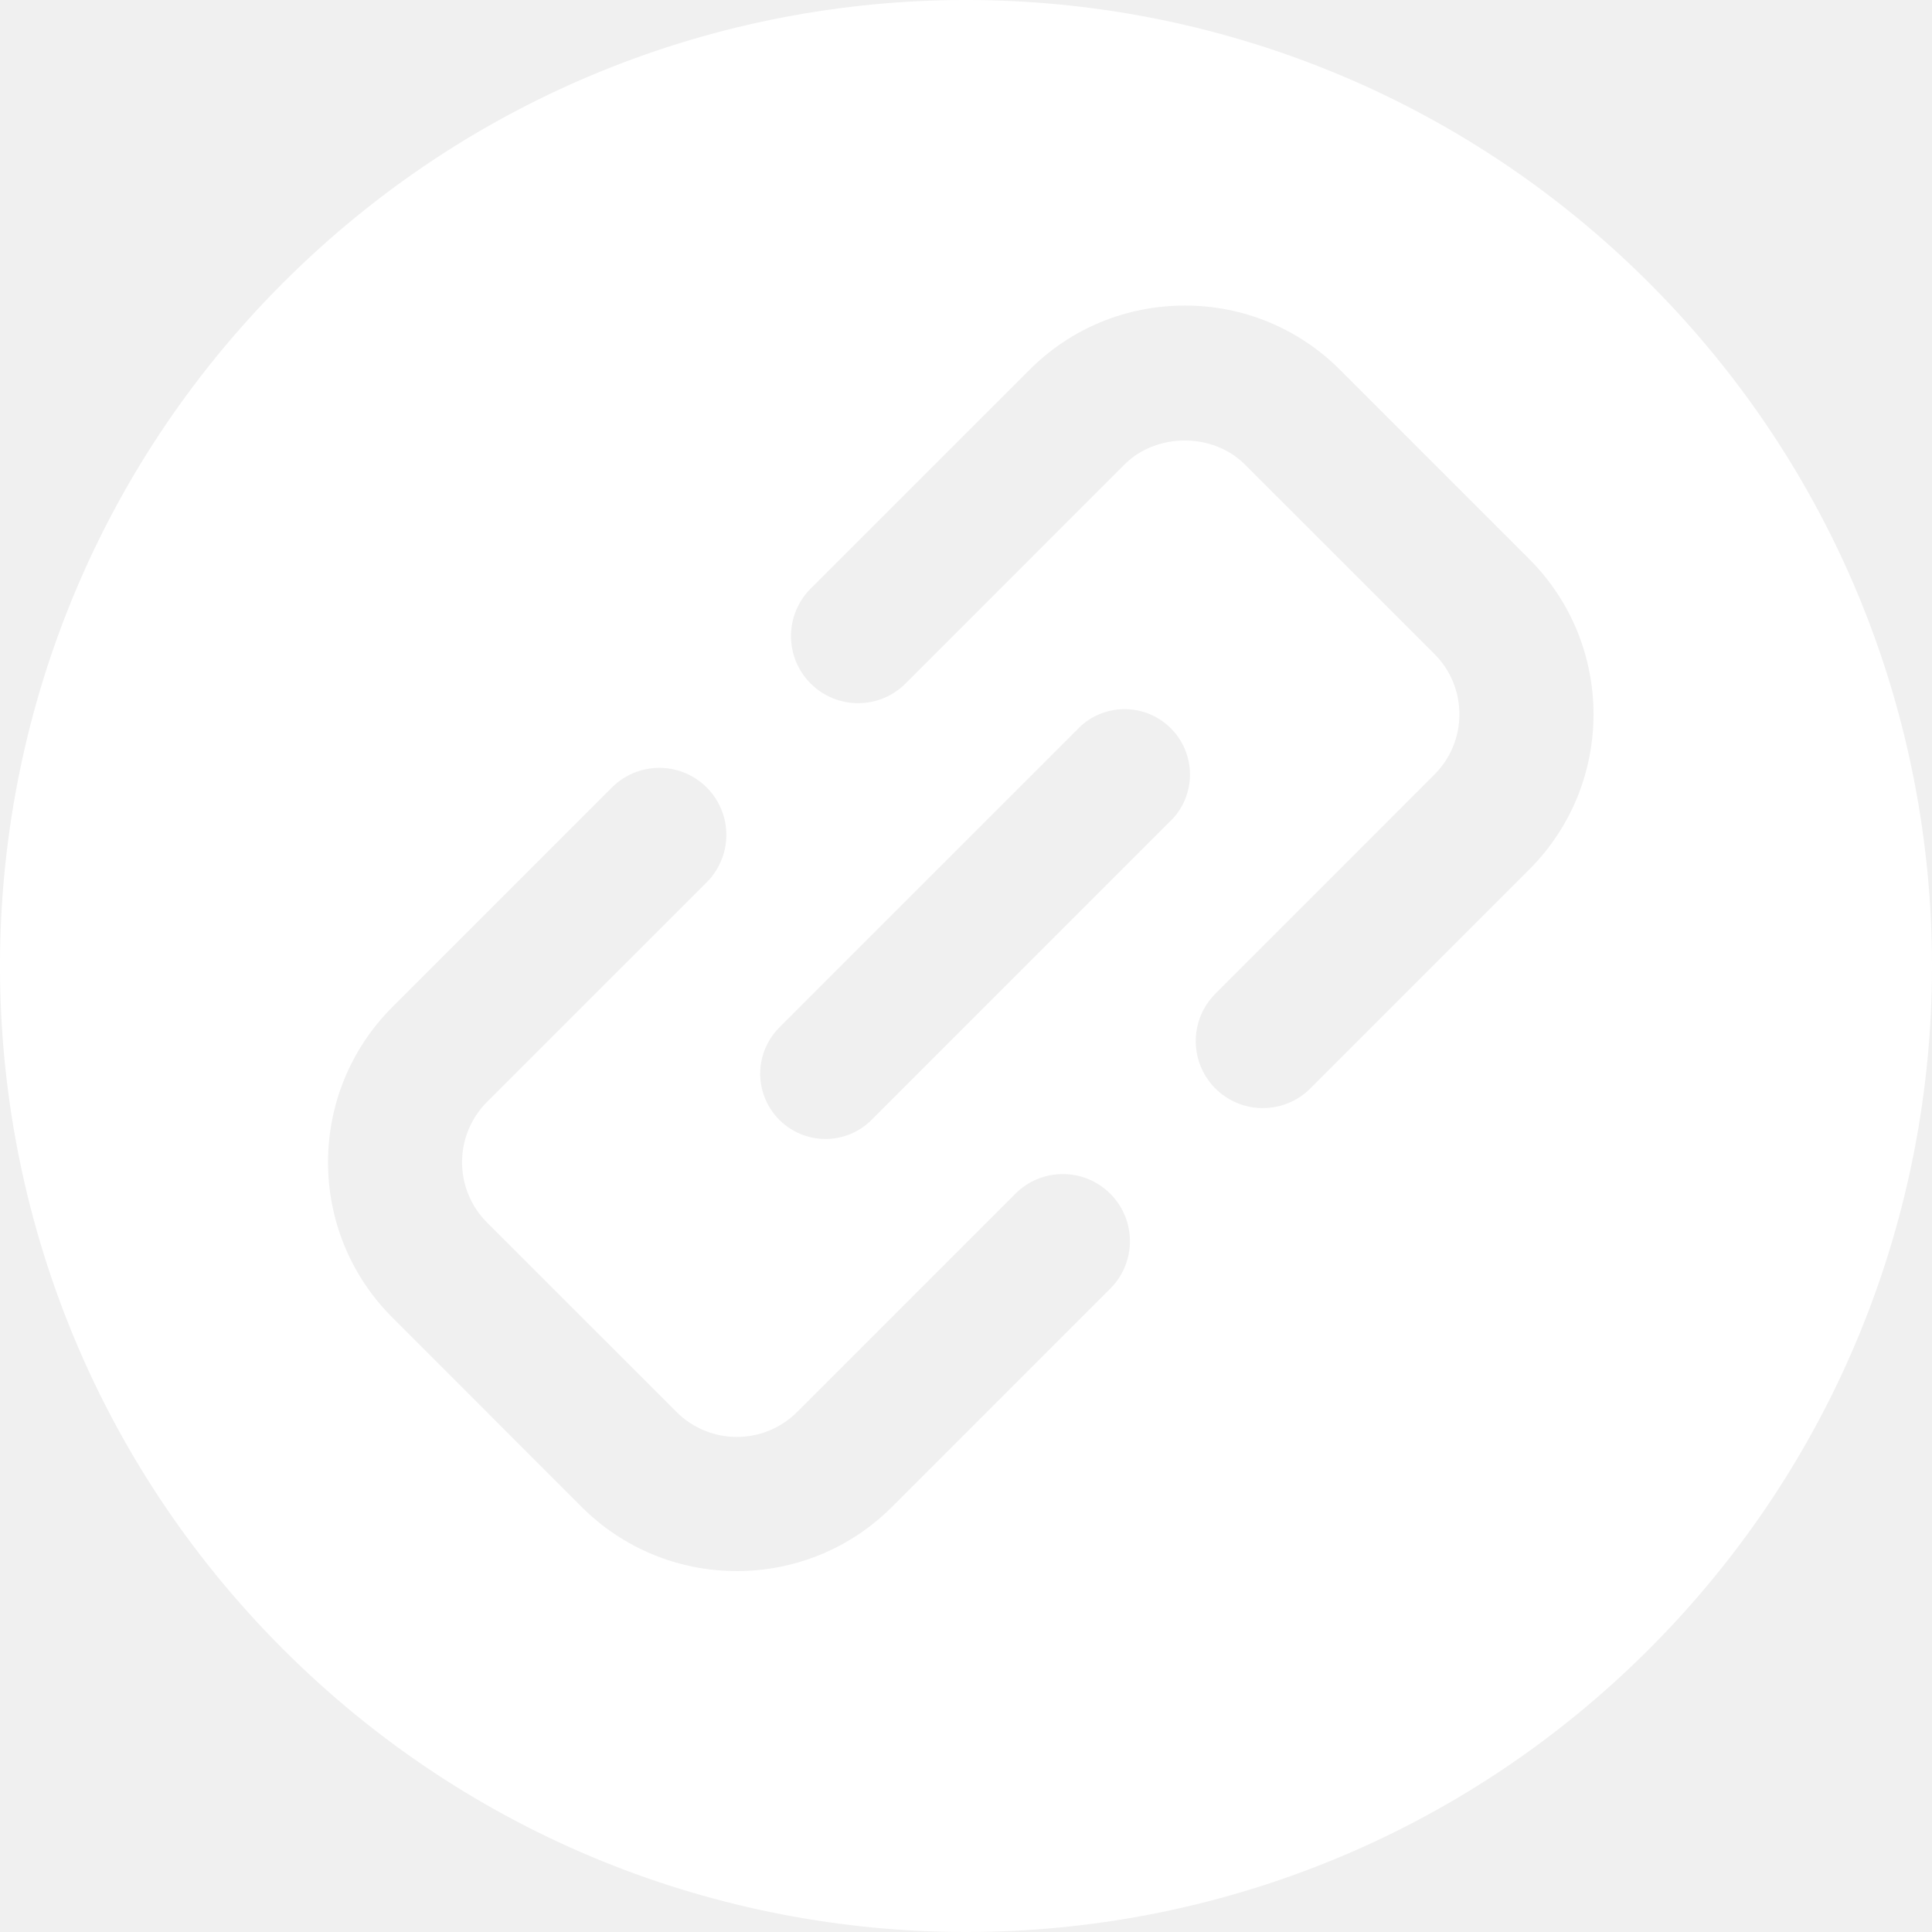
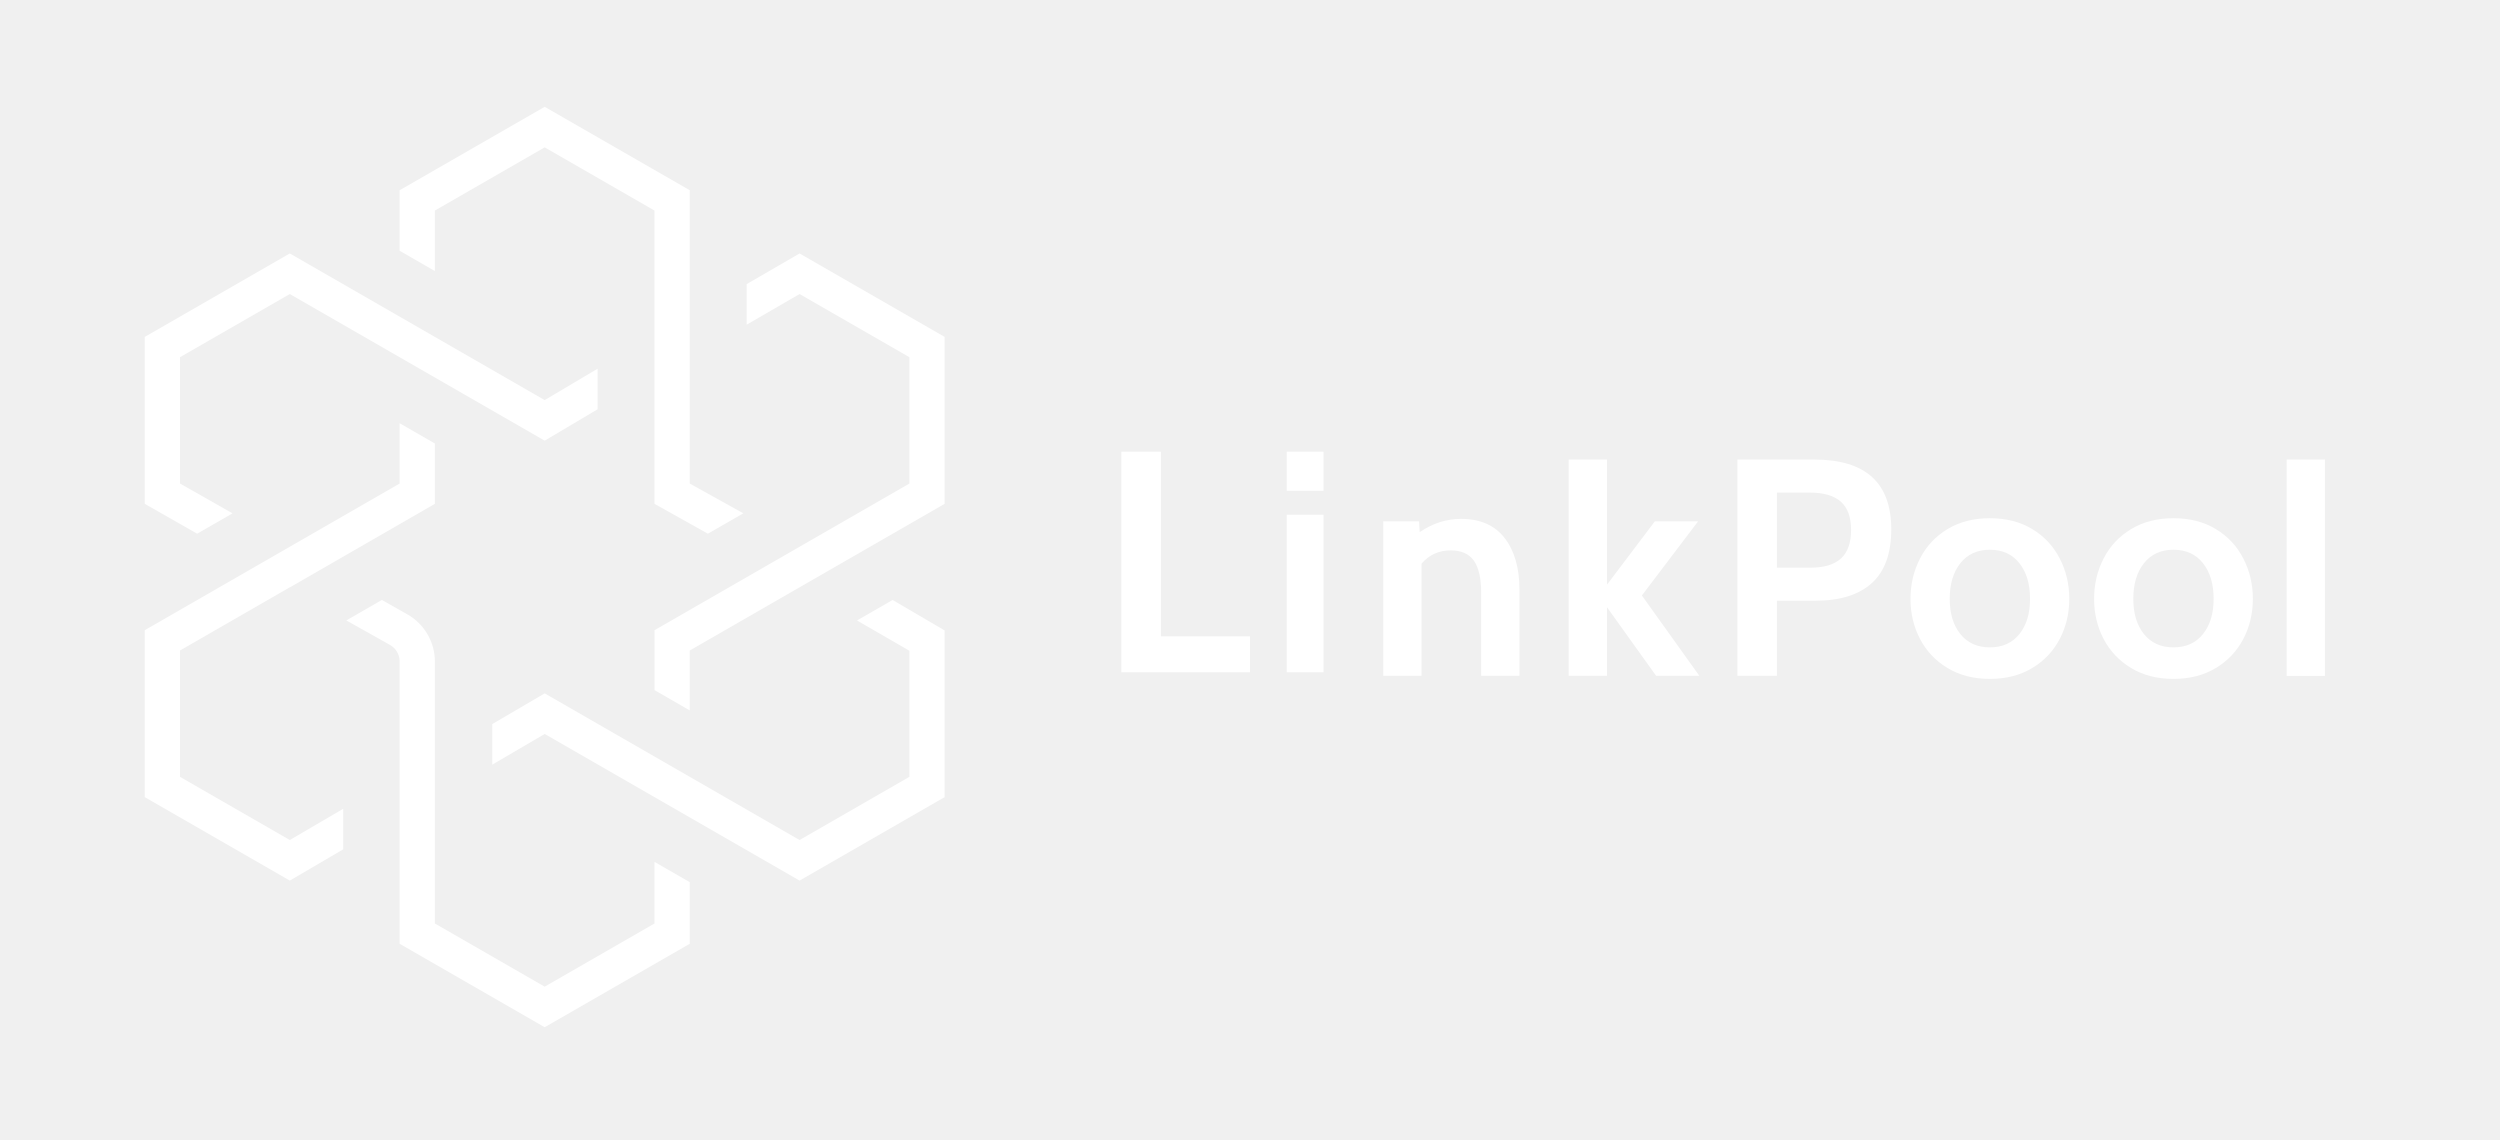
- <svg xmlns="http://www.w3.org/2000/svg" viewBox="0 0 30 30">
-   <path d="M25.607 4.393c5.857 5.858 5.858 15.355 0 21.214-5.857 5.858-15.356 5.857-21.213 0-5.859-5.858-5.859-15.355 0-21.214 5.858-5.858 15.356-5.857 21.213 0zm-12.79 13.293c.26 0 .519-.099.717-.297l4.683-4.683a1.015 1.015 0 0 0-1.434-1.433L12.1 15.956a1.014 1.014 0 0 0 .717 1.73zm6.794-.48c.267 0 .533-.102.737-.306l3.4-3.4a3.41 3.41 0 0 0 .001-4.816L20.805 5.74a3.384 3.384 0 0 0-2.408-.995c-.911 0-1.767.354-2.408.995L12.588 9.14a1.04 1.04 0 1 0 1.473 1.474l3.401-3.402c.496-.495 1.373-.496 1.868 0l2.946 2.945a1.324 1.324 0 0 1-.001 1.869l-3.4 3.401a1.041 1.041 0 0 0 .736 1.78zm-8.17 7.19c.871 0 1.743-.331 2.408-.995l3.4-3.4a1.042 1.042 0 0 0-1.473-1.474l-3.4 3.4a1.325 1.325 0 0 1-1.869 0l-2.946-2.945a1.325 1.325 0 0 1 0-1.87l3.401-3.4A1.041 1.041 0 1 0 9.49 12.24l-3.4 3.4a3.408 3.408 0 0 0 0 4.816L9.032 23.4a3.394 3.394 0 0 0 2.408.995z" fill="#fff" />
+ <svg xmlns="http://www.w3.org/2000/svg" width="136px" height="62px" viewBox="0 0 136 62" version="1.1">
+   <g id="LP_logo_26" stroke="none" stroke-width="1" fill="none" fill-rule="evenodd">
+     <g id="Group" transform="translate(61, 24)" fill="#FFFFFF">
+       <path d="M9,12.572 L11,12.572 L11,4 L9,4 L9,12.572 Z M9,2.698 L11,2.698 L11,0.572 L9,0.572 L9,2.698 Z" id="Fill-2" />
+       <polygon id="Fill-3" points="0 0.572 2.153 0.572 2.153 10.617 7 10.617 7 12.572 0 12.572" />
+       <path d="M20.851,5.268 C21.39,5.963 21.658,6.899 21.658,8.075 L21.658,12.763 L19.575,12.763 L19.575,8.243 C19.575,7.458 19.443,6.879 19.18,6.503 C18.917,6.128 18.494,5.941 17.912,5.941 C17.272,5.941 16.745,6.181 16.331,6.663 L16.331,12.763 L14.248,12.763 L14.248,4.361 L16.197,4.361 L16.23,4.949 C16.936,4.467 17.687,4.227 18.482,4.227 C19.525,4.227 20.314,4.575 20.851,5.268" id="Fill-4" />
+       <polygon id="Fill-6" points="24.336 1 26.42 1 26.42 7.806 29.024 4.36 31.377 4.36 28.318 8.394 31.444 12.763 29.091 12.763 26.42 9.032 26.42 12.763 24.336 12.763" />
+       <path d="M37.498,6.881 C38.237,6.881 38.789,6.713 39.154,6.377 C39.518,6.041 39.699,5.526 39.699,4.831 C39.699,4.136 39.515,3.624 39.144,3.294 C38.775,2.963 38.209,2.797 37.447,2.797 L35.666,2.797 L35.666,6.881 L37.498,6.881 Z M33.516,1 L37.7,1 C40.49,1 41.885,2.266 41.885,4.797 C41.885,6.108 41.531,7.083 40.826,7.721 C40.12,8.36 39.095,8.679 37.75,8.679 L35.666,8.679 L35.666,12.763 L33.516,12.763 L33.516,1 Z" id="Fill-8" />
+       <path d="M48.854,10.494 C49.242,10.013 49.434,9.374 49.434,8.578 C49.434,7.771 49.242,7.125 48.854,6.637 C48.467,6.15 47.933,5.906 47.25,5.906 C46.567,5.906 46.031,6.15 45.644,6.637 C45.258,7.125 45.065,7.771 45.065,8.578 C45.065,9.374 45.258,10.013 45.644,10.494 C46.031,10.975 46.567,11.217 47.25,11.217 C47.933,11.217 48.467,10.975 48.854,10.494 M44.948,12.342 C44.297,11.951 43.798,11.424 43.452,10.764 C43.104,10.102 42.931,9.374 42.931,8.578 C42.931,7.783 43.104,7.05 43.452,6.377 C43.798,5.704 44.297,5.172 44.948,4.781 C45.596,4.388 46.365,4.191 47.25,4.191 C48.134,4.191 48.902,4.388 49.551,4.781 C50.202,5.172 50.7,5.704 51.047,6.377 C51.395,7.05 51.569,7.783 51.569,8.578 C51.569,9.374 51.395,10.102 51.047,10.764 C50.7,11.424 50.202,11.951 49.551,12.342 C48.902,12.734 48.134,12.932 47.25,12.932 C46.365,12.932 45.596,12.734 44.948,12.342" id="Fill-10" />
+       <path d="M58.842,10.494 C59.229,10.013 59.421,9.374 59.421,8.578 C59.421,7.771 59.229,7.125 58.842,6.637 C58.455,6.15 57.921,5.906 57.238,5.906 C56.554,5.906 56.019,6.15 55.632,6.637 C55.246,7.125 55.052,7.771 55.052,8.578 C55.052,9.374 55.246,10.013 55.632,10.494 C56.019,10.975 56.554,11.217 57.238,11.217 C57.921,11.217 58.455,10.975 58.842,10.494 M54.936,12.342 C54.285,11.951 53.786,11.424 53.439,10.764 C53.091,10.102 52.919,9.374 52.919,8.578 C52.919,7.783 53.091,7.05 53.439,6.377 C53.786,5.704 54.285,5.172 54.936,4.781 C55.584,4.388 56.353,4.191 57.238,4.191 C58.122,4.191 58.89,4.388 59.539,4.781 C60.19,5.172 60.687,5.704 61.034,6.377 C61.382,7.05 61.556,7.783 61.556,8.578 C61.556,9.374 61.382,10.102 61.034,10.764 C60.687,11.424 60.19,11.951 59.539,12.342 C58.89,12.734 58.122,12.932 57.238,12.932 C56.353,12.932 55.584,12.734 54.936,12.342" id="Fill-12" />
+       <polygon id="Fill-14" points="63.394 12.769 65.477 12.769 65.477 0.999 63.394 0.999" />
+     </g>
+     <g id="Group-22" transform="translate(7, 5)" fill="#FFFFFF">
+       <g id="Group-2" transform="translate(0.874765, 0.8109)">
+         <polygon id="Fill-16" points="35.622 7.978 32.743 9.646 32.743 11.852 35.622 10.184 41.596 13.62 41.596 20.495 27.731 28.472 27.731 31.731 29.647 32.835 29.647 29.576 43.513 21.597 43.513 12.517" />
+         <path d="M27.73,44.427 L21.756,47.864 L15.782,44.427 L15.782,30.168 C15.782,29.122 15.215,28.145 14.304,27.621 L12.899,26.827 L10.965,27.941 L13.351,29.279 C13.668,29.461 13.865,29.802 13.865,30.168 L13.865,45.53 L21.756,50.07 L29.648,45.53 L29.648,42.179 L27.73,41.076 L27.73,44.427 Z" id="Fill-17" />
+         <polygon id="Fill-18" points="1.916 36.449 1.916 29.576 7.888 26.139 7.893 26.142 15.782 21.597 15.782 18.316 13.865 17.213 13.865 20.494 -1.42108547e-14 28.472 -1.42108547e-14 37.553 7.891 42.093 10.796 40.392 10.796 38.187 7.891 39.887" />
+         <polygon id="Fill-19" points="15.782 5.643 21.756 2.205 27.73 5.643 27.73 21.598 30.634 23.222 32.561 22.113 29.648 20.495 29.648 4.539 21.756 0 13.865 4.539 13.865 7.83 15.782 8.934" />
+         <polygon id="Fill-20" points="4.775 22.115 1.917 20.494 1.917 13.62 7.89 10.184 21.756 18.161 24.635 16.453 24.635 14.247 21.756 15.955 7.89 7.977 0 12.517 0 21.597 2.85 23.222" />
+         <polygon id="Fill-21" points="43.513 31.867 43.513 31.867 43.513 28.486 40.683 26.828 38.746 27.943 41.596 29.59 41.596 31.867 41.596 36.449 35.622 39.887 21.757 31.909 18.903 33.58 18.903 35.786 21.757 34.116 35.622 42.093 43.463 37.581 43.513 37.566 43.513 37.553" />
+       </g>
+     </g>
+   </g>
</svg>
